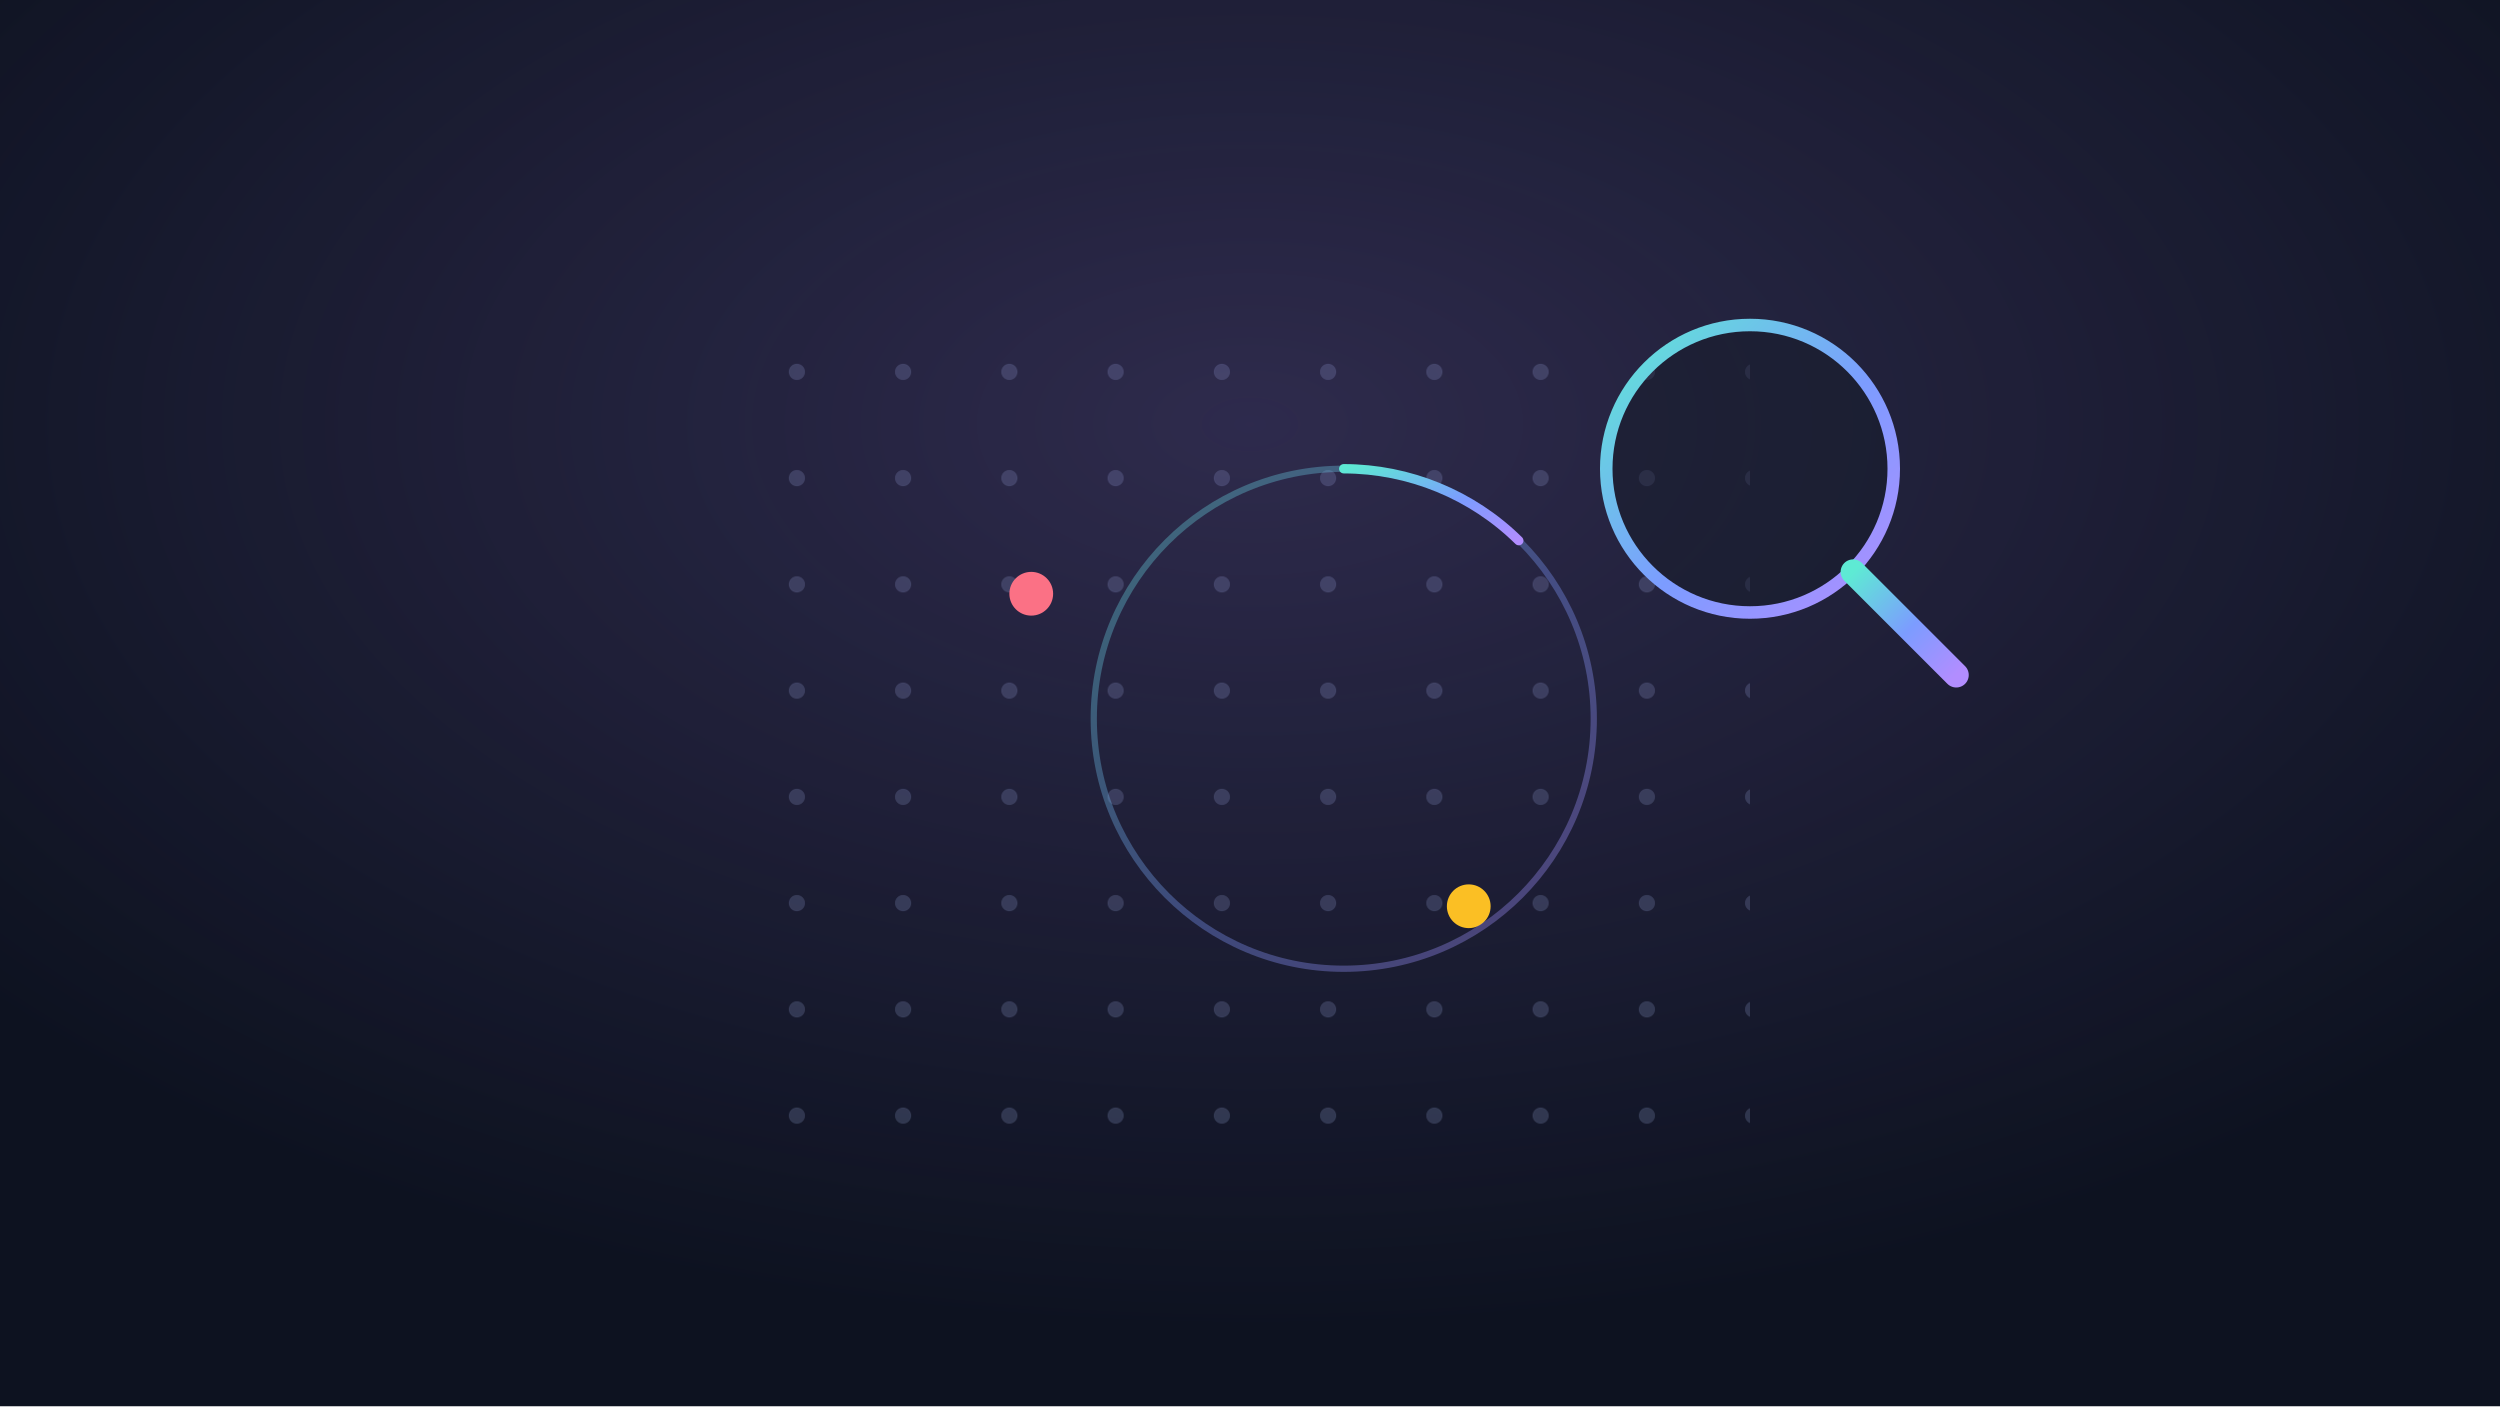
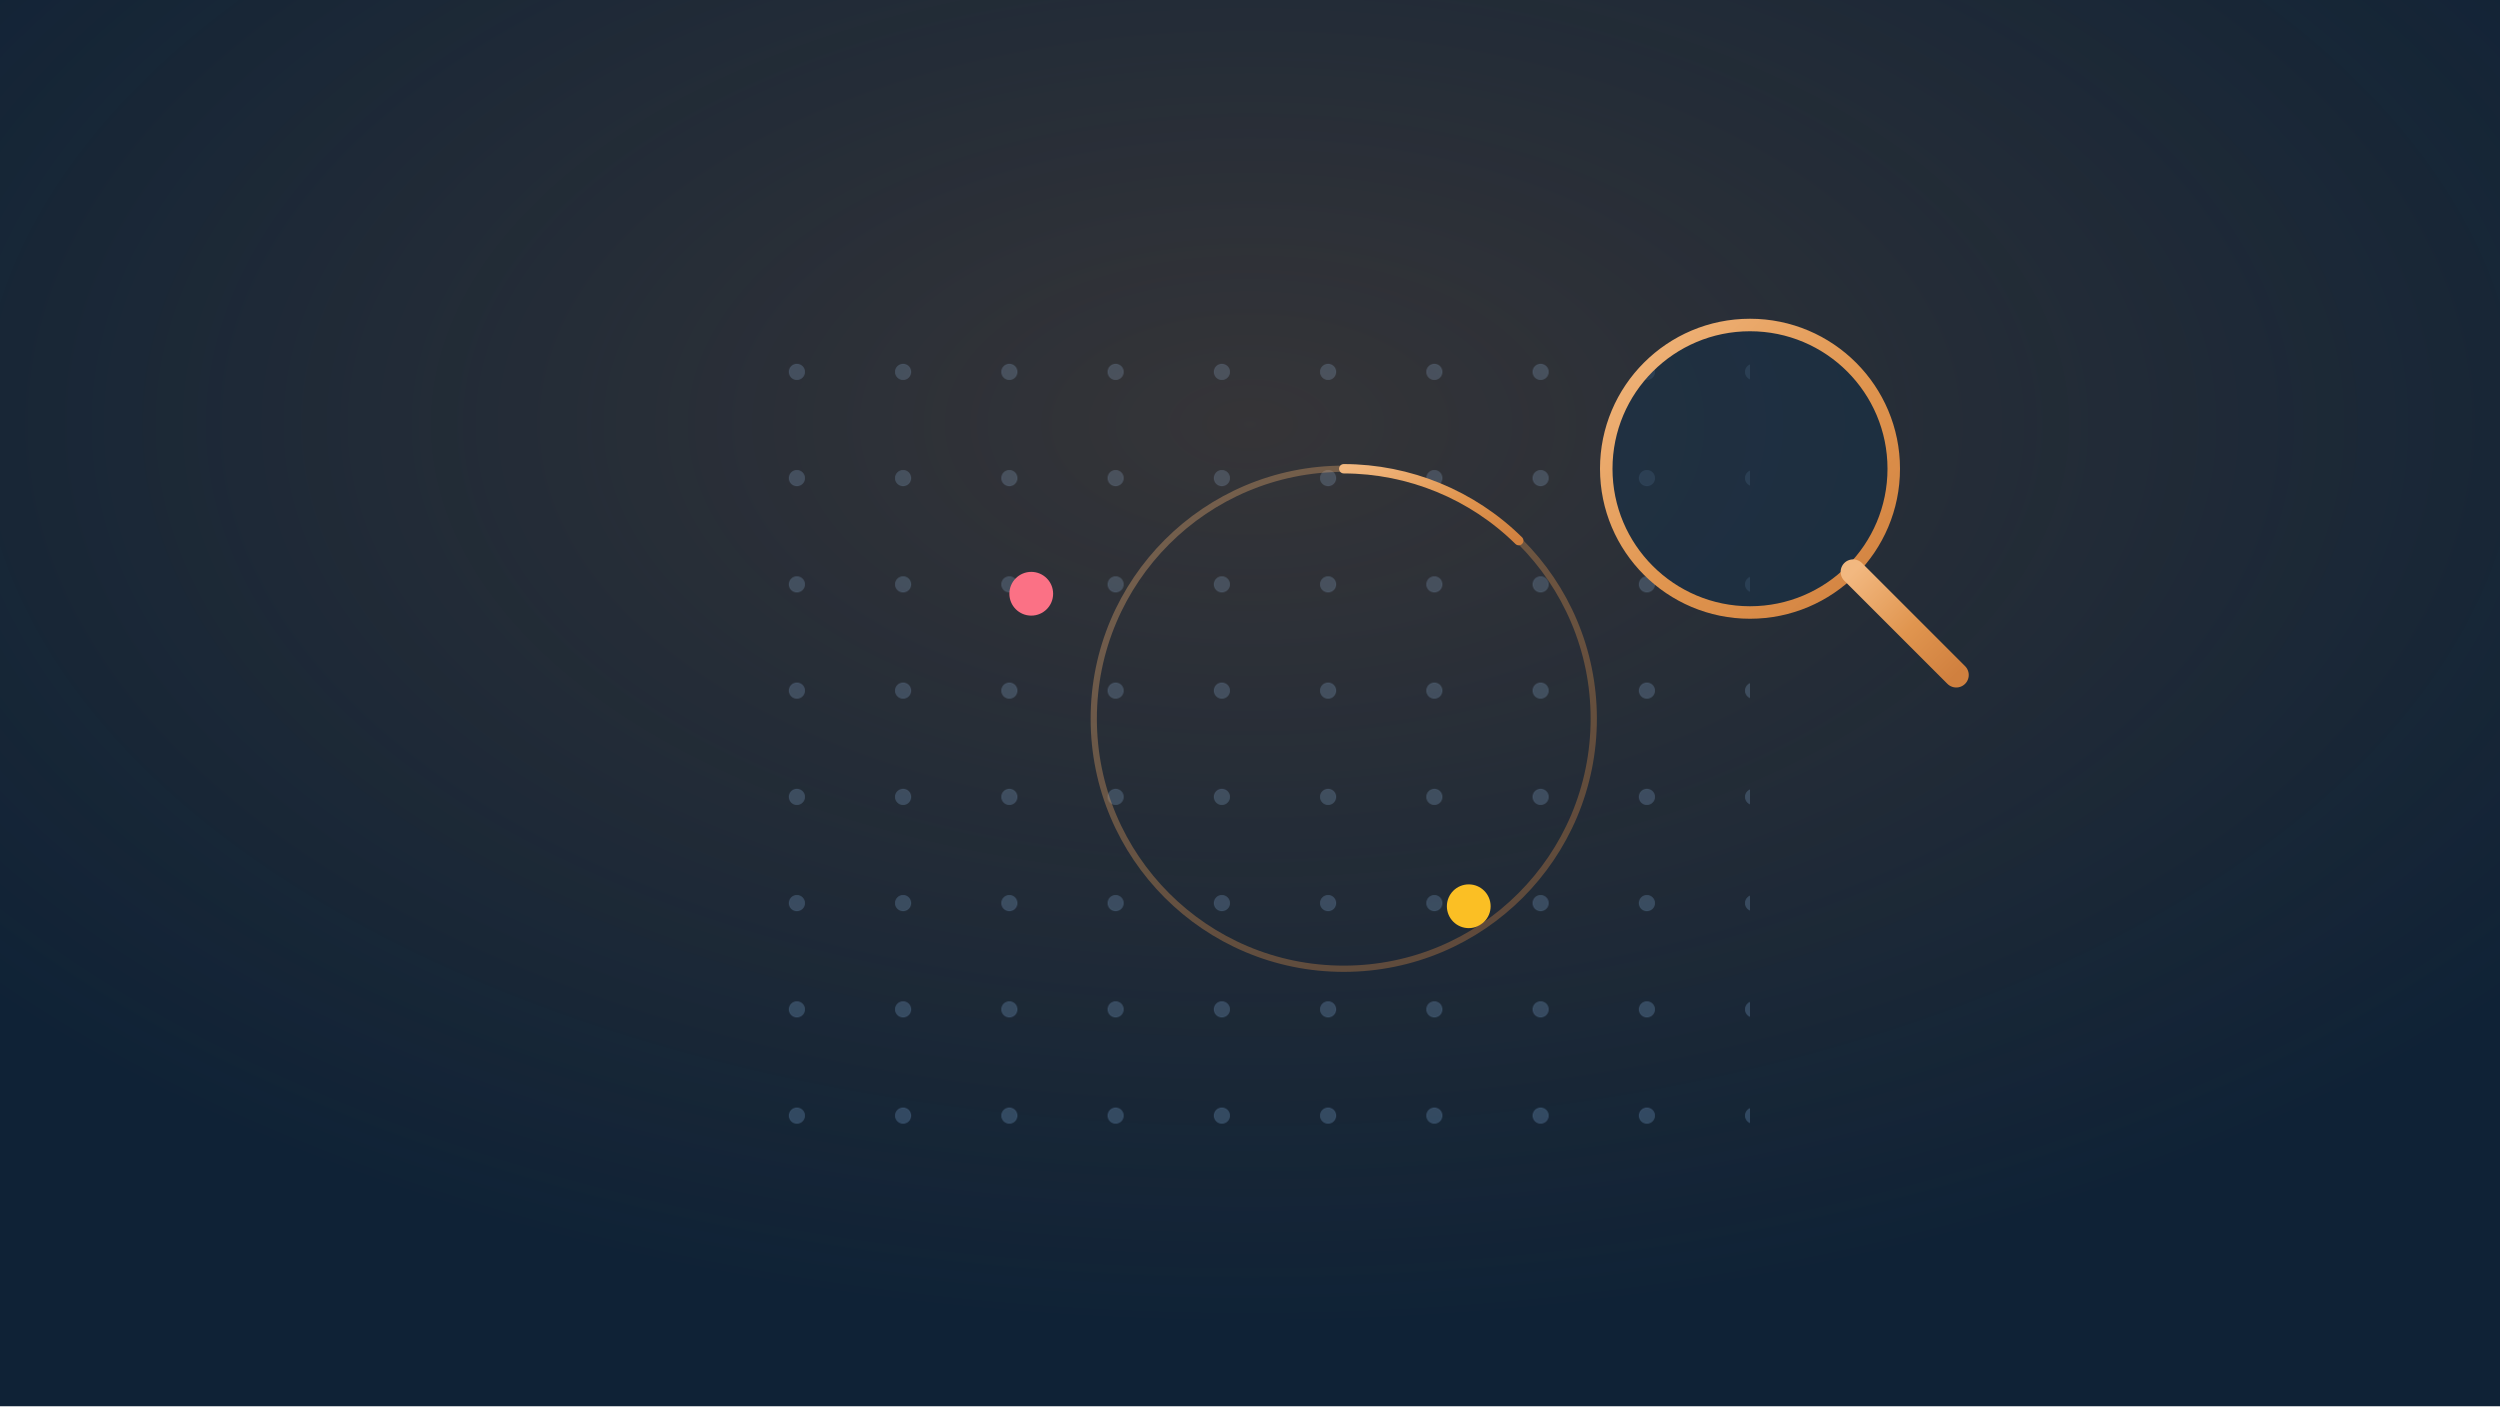
<svg xmlns="http://www.w3.org/2000/svg" viewBox="0 0 800 450">
  <defs>
    <linearGradient id="g" x1="0" y1="0" x2="1" y2="1">
-       <stop offset="0%" stop-color="#5eead4" />
-       <stop offset="55%" stop-color="#7c9cff" />
-       <stop offset="100%" stop-color="#b28dff" />
+       <stop offset="0%" stop-color="#f2b880" />
+       <stop offset="55%" stop-color="#e0954f" />
+       <stop offset="100%" stop-color="#d0803f" />
    </linearGradient>
    <radialGradient id="glow" cx="50%" cy="30%" r="65%">
-       <stop offset="0%" stop-color="#b28dff" stop-opacity="0.2" />
-       <stop offset="100%" stop-color="#b28dff" stop-opacity="0" />
+       <stop offset="0%" stop-color="#d0803f" stop-opacity="0.2" />
+       <stop offset="100%" stop-color="#d0803f" stop-opacity="0" />
    </radialGradient>
    <pattern id="grid" width="34" height="34" patternUnits="userSpaceOnUse">
-       <circle cx="17" cy="17" r="2.6" fill="#2b3348" />
+       <circle cx="17" cy="17" r="2.6" fill="#2c4763" />
    </pattern>
  </defs>
-   <rect width="800" height="450" fill="#0d1220" />
+   <rect width="800" height="450" fill="#0f2236" />
  <rect x="230" y="90" width="330" height="270" fill="url(#grid)" />
  <rect width="800" height="450" fill="url(#glow)" />
  <circle cx="330" cy="190" r="7" fill="#fb7185" />
  <circle cx="470" cy="290" r="7" fill="#fbbf24" />
  <g transform="translate(430,230)">
    <circle r="80" fill="none" stroke="url(#g)" stroke-width="2" opacity="0.35" />
    <path d="M0 -80 A80 80 0 0 1 56 -57" fill="none" stroke="url(#g)" stroke-width="3" stroke-linecap="round">
      <animateTransform attributeName="transform" type="rotate" from="0" to="360" dur="6s" repeatCount="indefinite" />
    </path>
  </g>
  <g transform="translate(560,150)">
-     <circle r="46" fill="#171d2b" stroke="url(#g)" stroke-width="4" fill-opacity="0.5" />
+     <circle r="46" fill="#14304a" stroke="url(#g)" stroke-width="4" fill-opacity="0.5" />
    <line x1="33" y1="33" x2="66" y2="66" stroke="url(#g)" stroke-width="8" stroke-linecap="round" />
  </g>
</svg>
